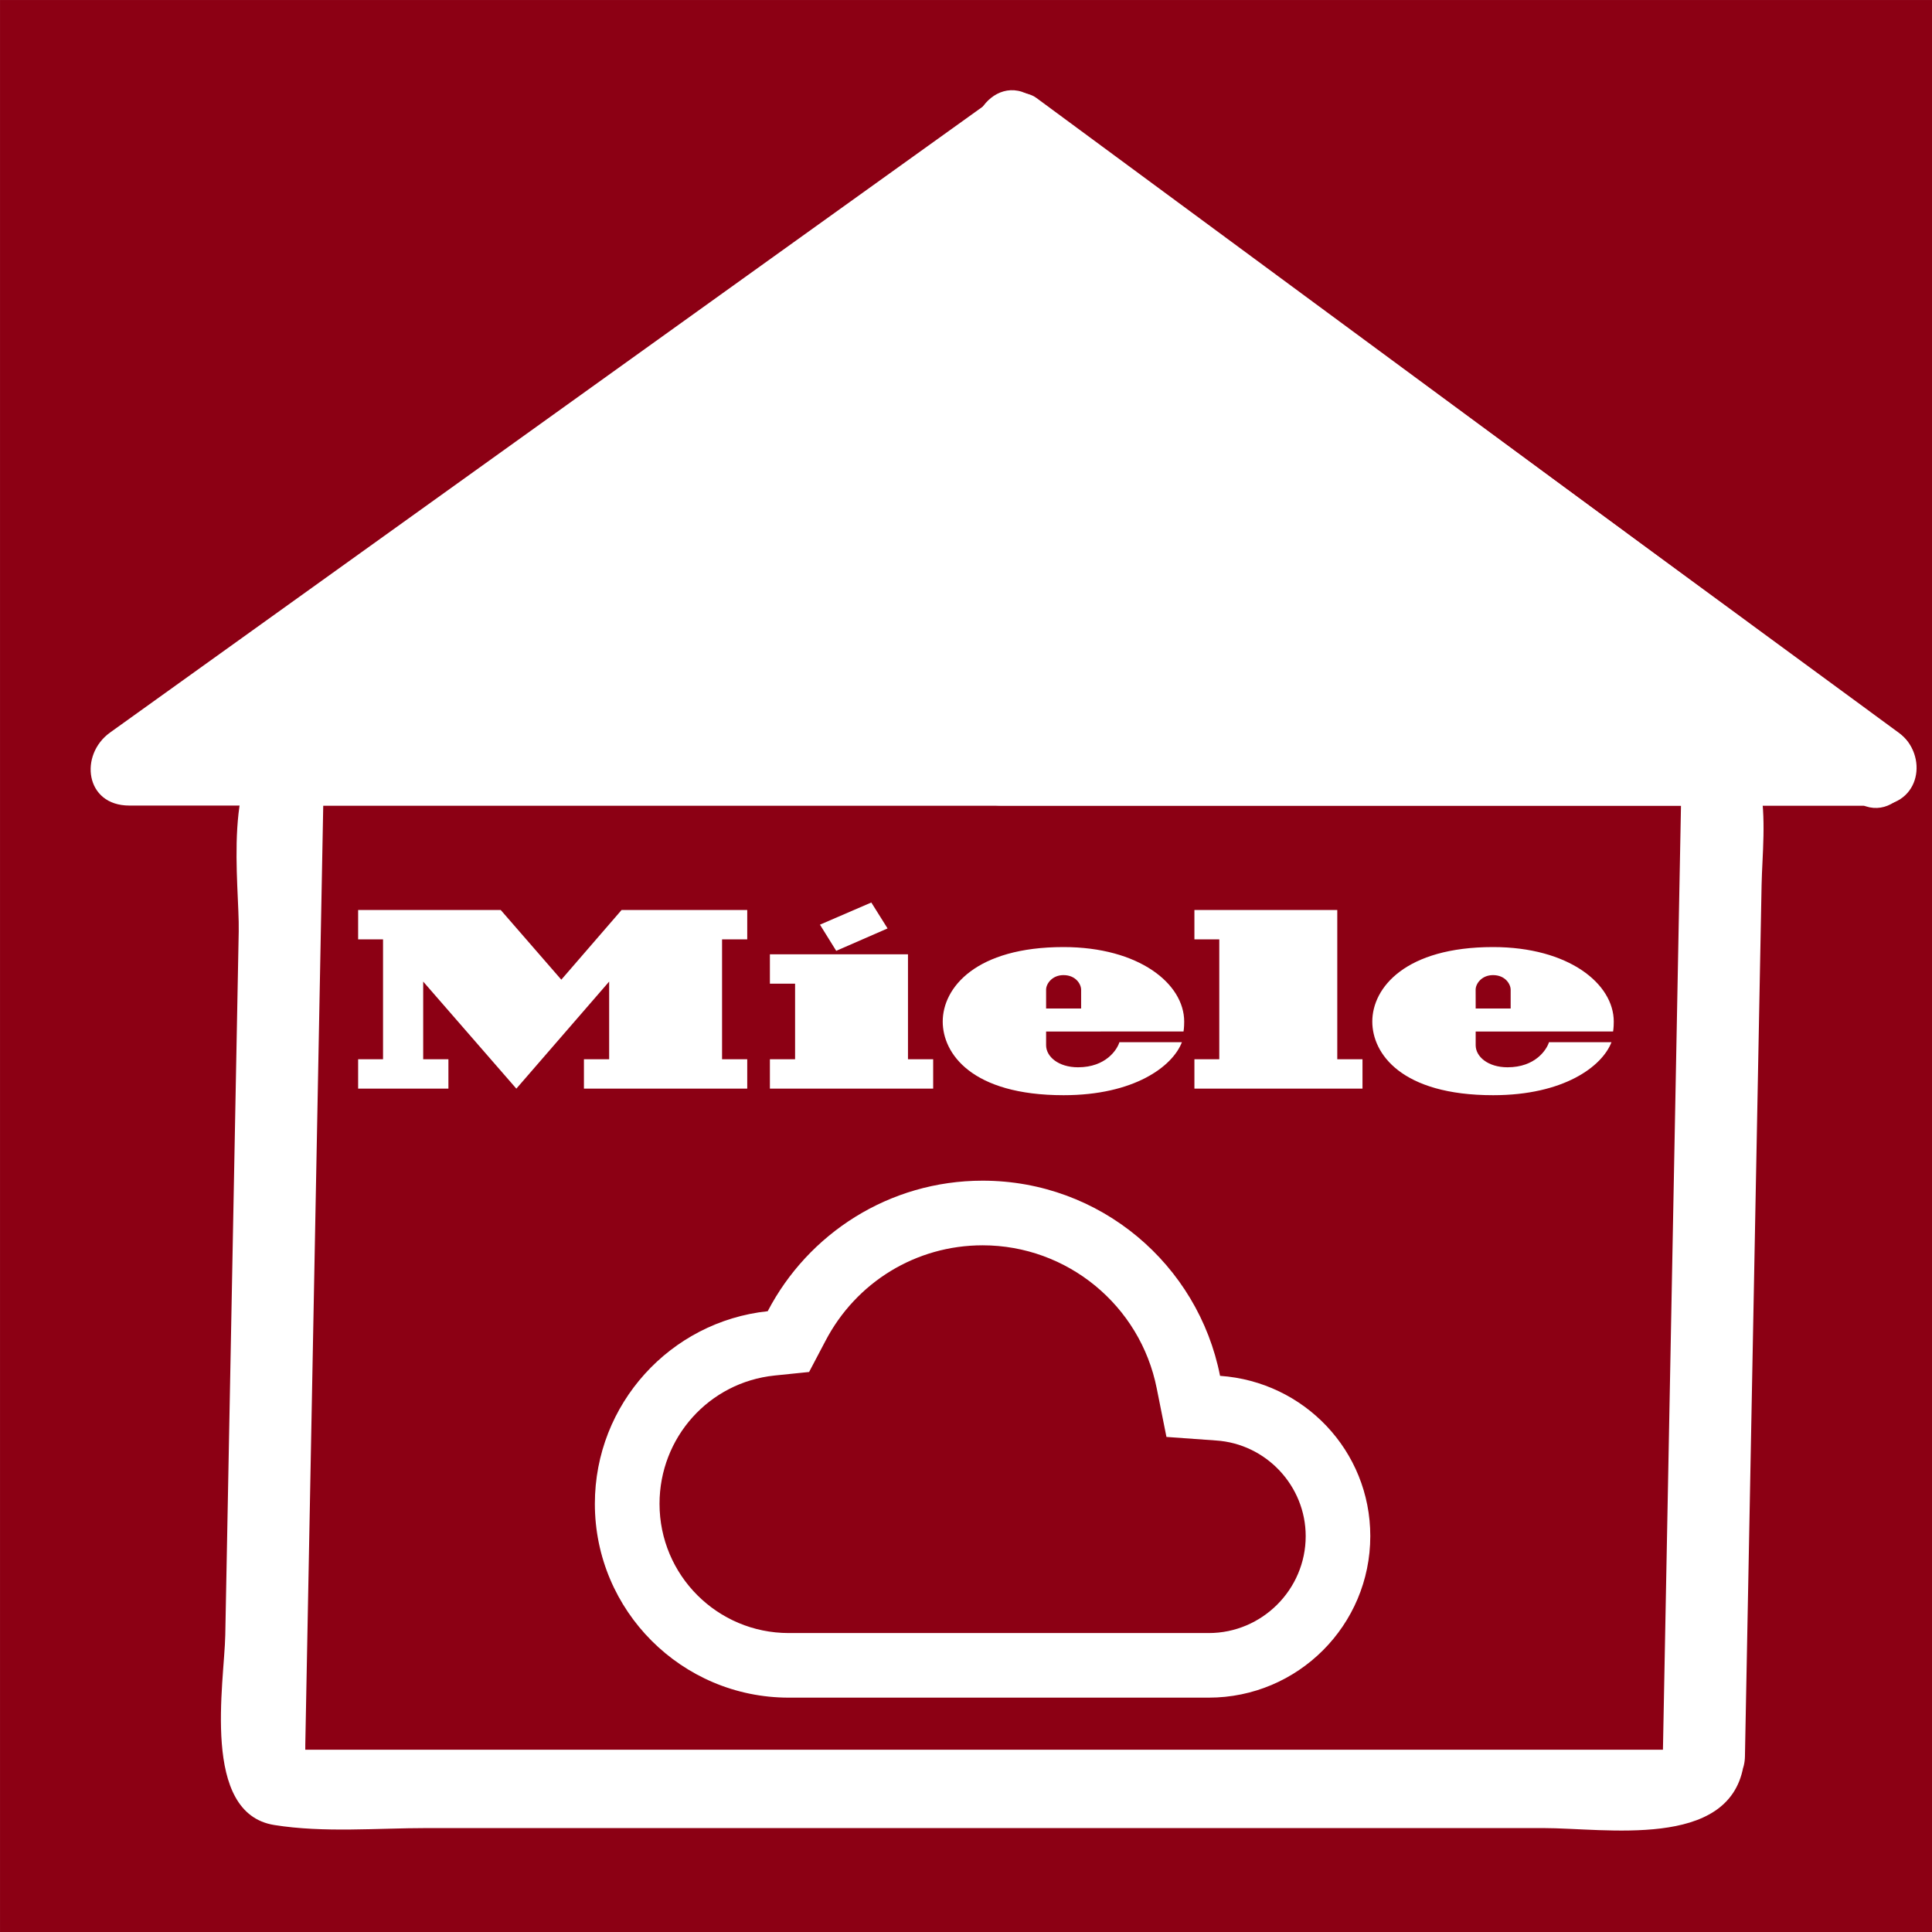
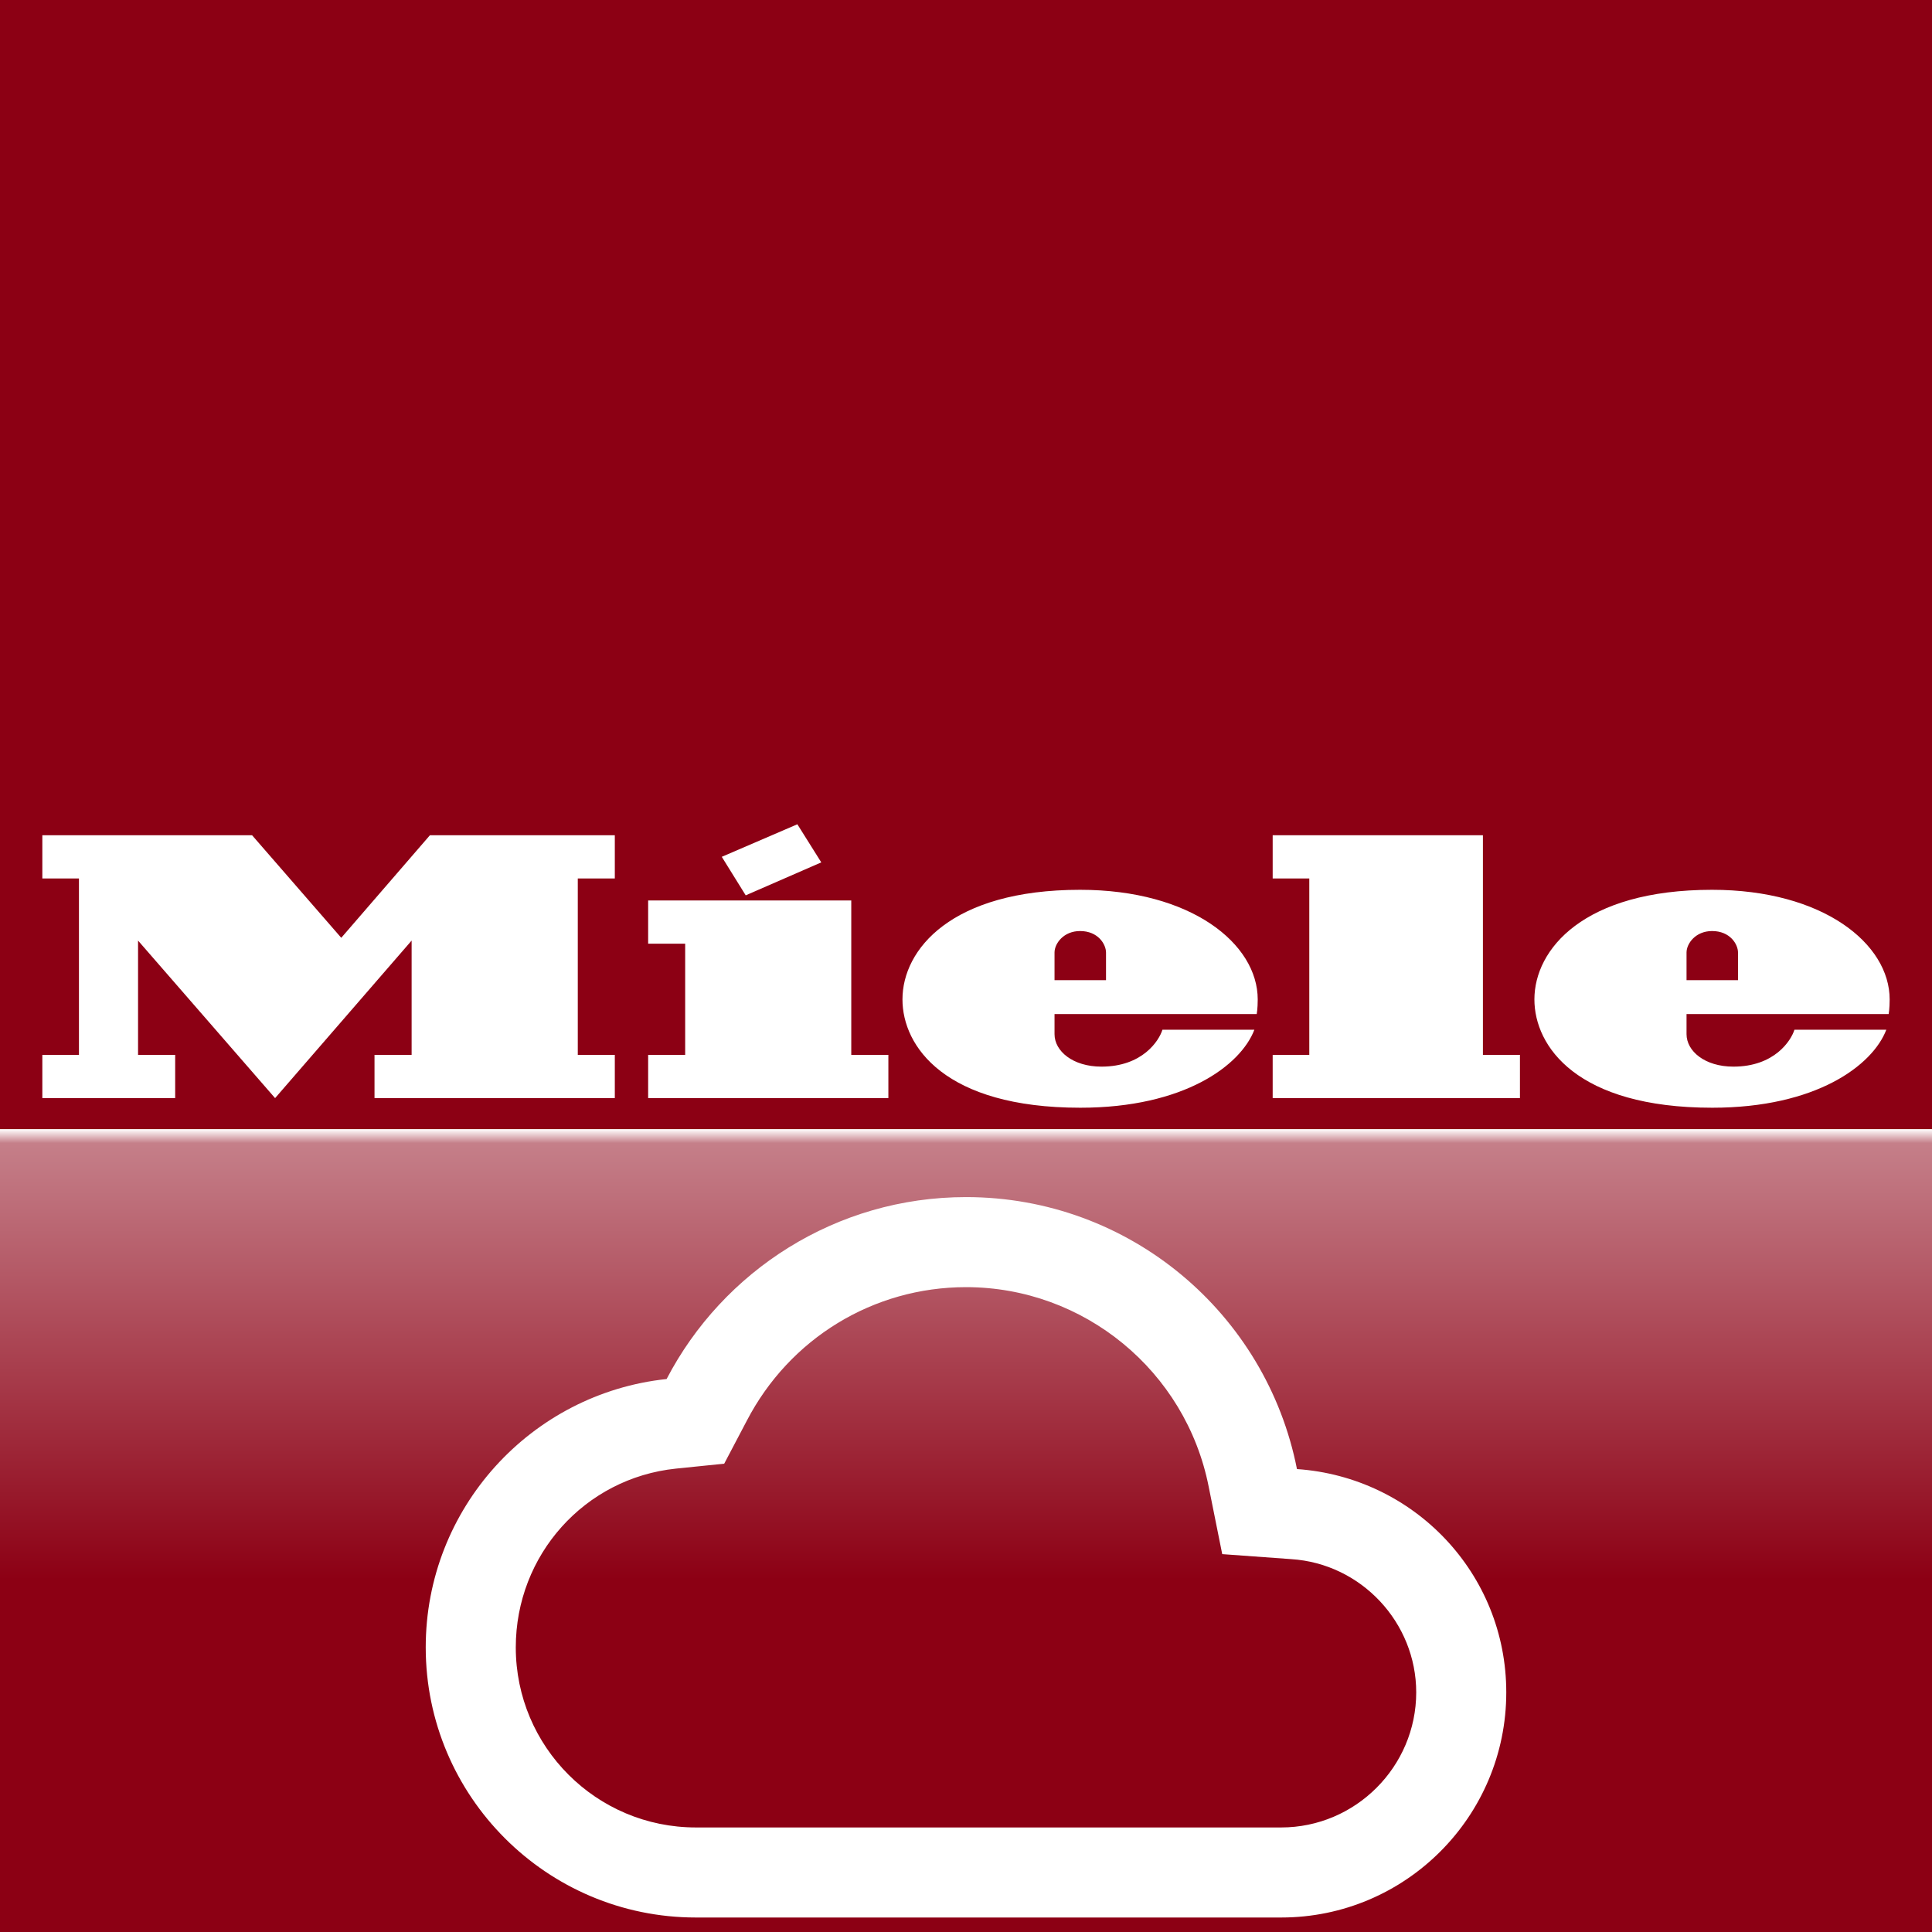
- <svg xmlns="http://www.w3.org/2000/svg" width="55mm" height="55mm" viewBox="0 0 55 55" version="1.1" id="svg848">
-   <defs id="defs842" />
-   <g id="layer1" transform="translate(-93.91961,-123.5796)">
-     <path style="fill:#8c0014;stroke-width:0.889" id="path5" d="m 93.92,178.58 h 55 v -55 H 93.92 Z" />
-     <g id="g4625" transform="matrix(0.2337827,0,-0.00426208,0.2230534,80.85623,110.6937)">
-       <g id="control_x5F_building_x5F_empty">
-         <g id="g4578">
-           <g id="g4576">
-             <path id="path4574" d="m 177.977,78.901 c 35.59,26.992 71.18,53.984 106.77,80.976 0.011,0.008 0.021,0.016 0.031,0.024 0.841,-3.106 1.683,-6.211 2.523,-9.317 -35.519,0 -71.038,0 -106.557,0 -6.449,0 -6.449,10 0,10 35.519,0 71.038,0 106.557,0 5.402,0 6.252,-6.489 2.523,-9.317 -35.59,-26.992 -71.18,-53.984 -106.77,-80.976 -0.011,-0.008 -0.021,-0.016 -0.031,-0.024 -5.141,-3.9 -10.114,4.791 -5.046,8.634 z" style="fill:#ffffff" />
-           </g>
-         </g>
-         <g id="g4586">
-           <polygon id="polygon4580" points="74.56,155.583 287.107,155.583 180.833,74.584 " style="fill:#ffffff" />
-           <g id="g4584">
-             <path id="path4582" d="M 289.631,151.266 C 254.209,124.268 218.787,97.27 183.365,70.272 c -0.003,-0.002 -0.006,-0.004 -0.008,-0.006 -1.254,-0.956 -3.794,-0.956 -5.047,0 -35.422,26.998 -70.844,53.996 -106.266,80.994 -0.003,0.002 -0.005,0.004 -0.008,0.006 -3.717,2.833 -2.888,9.317 2.523,9.317 48.627,0 97.254,0 145.882,0 22.222,0 44.444,0 66.666,0 6.448,0 6.448,-10 0,-10 -48.627,0 -97.254,0 -145.881,0 -22.222,0 -44.444,0 -66.667,0 0.841,3.106 1.683,6.211 2.523,9.317 35.422,-26.998 70.844,-53.996 106.267,-80.994 0.002,-0.002 0.005,-0.004 0.008,-0.006 -1.683,0 -3.365,0 -5.047,0 35.421,26.998 70.844,53.996 106.266,80.994 0.002,0.002 0.005,0.004 0.008,0.006 5.131,3.912 10.104,-4.78 5.047,-8.634 z" style="fill:#ffffff" />
-           </g>
-         </g>
-         <g id="g4592">
-           <g id="g4590">
-             <path id="path4588" d="m 263.679,280.616 c -0.087,0.557 1.509,0.468 -0.29,0.468 -1.179,0 -2.358,0 -3.538,0 -4.208,0 -8.417,0 -12.625,0 -13.748,0 -27.495,0 -41.243,0 -30.299,0 -60.599,0 -90.898,0 -5.97,0 -11.939,0 -17.91,0 1.289,0 0.992,1.503 0.992,-0.631 0,-1.555 0,-3.109 0,-4.664 0,-5.338 0,-10.676 0,-16.015 0,-29.691 0,-59.384 0,-89.076 0,-3.376 0,-6.752 0,-10.129 0,-1.542 -0.106,0.014 -0.874,0.014 0.691,0 1.382,0 2.073,0 9.068,0 18.137,0 27.205,0 31.417,0 62.833,0 94.25,0 11.768,0 23.534,0 35.301,0 2.583,0 5.166,0 7.749,0 1.35,0 -0.37,-0.523 -0.37,-0.692 0,0.922 0,1.844 0,2.766 0,27.49 0,54.981 0,82.472 0,12.271 0,24.544 0,36.815 0,6.448 10,6.448 10,0 0,-23.021 0,-46.042 0,-69.063 0,-14.061 0,-28.122 0,-42.183 0,-7.317 1.835,-20.115 -9.196,-20.115 -50.779,0 -101.558,0 -152.336,0 -5.911,0 -14.248,-1.429 -19.687,1.481 -6.598,3.53 -4.114,18.674 -4.114,24.562 0,29.939 0,59.878 0,89.818 0,6.114 -2.59,22.748 6.407,24.25 6.053,1.011 12.502,0.39 18.611,0.39 29.969,0 59.938,0 89.908,0 15.334,0 30.669,0 46.003,0 7.599,0 22.583,2.726 24.226,-7.81 0.982,-6.306 -8.653,-9.014 -9.644,-2.658 z" style="fill:#ffffff" />
-           </g>
-         </g>
-         <rect height="109" width="153.5" style="display:none;fill:#ffffff;stroke:#ffffff;stroke-width:7;stroke-linejoin:round;stroke-miterlimit:10" y="166.167" x="104.18" id="Haus_x5F_Block_1_" />
-         <path id="path4595" d="m 104.18,166.167 v 109 h 153.5 v -109 z m 103.654,71.947 c 0,5.368 -4.352,9.72 -9.721,9.72 h -34.56 c -5.369,0 -9.72,-4.352 -9.72,-9.72 v -34.562 c 0,-5.367 4.352,-9.72 9.72,-9.72 h 34.56 c 5.369,0 9.721,4.353 9.721,9.72 z" style="display:none;fill:#ffffff;stroke:#ffffff;stroke-width:7;stroke-linejoin:round;stroke-miterlimit:10" />
-         <path d="m 207.834,238.114 c 0,5.368 -4.352,9.72 -9.721,9.72 h -34.56 c -5.369,0 -9.72,-4.352 -9.72,-9.72 v -34.562 c 0,-5.367 4.352,-9.72 9.72,-9.72 h 34.56 c 5.369,0 9.721,4.353 9.721,9.72 z" style="display:none;fill:none;stroke:#ffffff;stroke-width:7;stroke-miterlimit:10" id="Home_2_" />
-         <polygon points="256.833,145.452 104.958,145.452 180.896,88.243 " style="display:none;fill:#ffffff;stroke:#ffffff;stroke-width:7;stroke-linejoin:round;stroke-miterlimit:10" id="DG_x5F_Block_2_" />
-       </g>
-       <g id="Ebene_1-6" />
-     </g>
-     <path style="fill:none;stroke:none;stroke-width:0.92;stroke-opacity:1" d="m 110.631,153.735 h 22.075 v 22.075 h -22.075 z" id="path994" />
-     <path style="fill:#ffffff;stroke:none;stroke-width:0.92;stroke-opacity:1" d="m 121.892,159.031 c 2.41,0 4.489,1.711 4.958,4.075 l 0.276,1.38 1.407,0.101 c 1.435,0.092 2.557,1.297 2.557,2.723 0,1.518 -1.242,2.759 -2.759,2.759 h -11.957 c -2.033,0 -3.679,-1.646 -3.679,-3.679 0,-1.886 1.407,-3.458 3.274,-3.652 l 0.984,-0.101 0.46,-0.874 c 0.874,-1.683 2.585,-2.732 4.479,-2.732 m 0,-1.84 c -2.658,0 -4.967,1.508 -6.117,3.716 -2.769,0.294 -4.921,2.64 -4.921,5.482 0,3.045 2.474,5.519 5.519,5.519 h 11.957 c 2.539,0 4.599,-2.06 4.599,-4.599 0,-2.428 -1.886,-4.397 -4.277,-4.562 -0.625,-3.173 -3.412,-5.556 -6.76,-5.556 z" id="path996" />
-     <ellipse style="opacity:1;fill:#ffffff;fill-opacity:1;stroke:none;stroke-width:1.5;stroke-miterlimit:4;stroke-dasharray:4.5, 1.5;stroke-dashoffset:0;stroke-opacity:1" id="path1010" cx="79.198" cy="126.163" rx="1.673" ry="0.446" />
-     <path style="fill:#ffffff;stroke-width:0.435" id="path7" d="m 135.929,152.945 v 0.39 c 0,0.327 0.353,0.628 0.907,0.628 0.795,0 1.114,-0.503 1.18,-0.714 0.859,0 1.536,-3.9e-4 1.779,-3.9e-4 -0.265,0.69 -1.358,1.509 -3.368,1.509 -2.62,0 -3.441,-1.188 -3.441,-2.096 0,-0.968 0.949,-2.121 3.437,-2.121 2.151,0 3.437,1.044 3.437,2.121 0,0.18 -0.019,0.282 -0.019,0.282 z m 0,-0.655 h 0.996 v -0.534 c 0,-0.161 -0.154,-0.417 -0.502,-0.417 -0.323,0 -0.495,0.245 -0.495,0.414 z m -7.299,1.445 h -0.708 v 0.836 h 4.785 v -0.836 h -0.718 v -4.25 h -4.067 v 0.836 h 0.708 z m -4.93,-0.79 v 0.39 c 0,0.327 0.354,0.628 0.908,0.628 0.795,0 1.114,-0.503 1.179,-0.714 0.86,0 1.536,-3.9e-4 1.779,-3.9e-4 -0.265,0.69 -1.359,1.509 -3.368,1.509 -2.62,0 -3.441,-1.188 -3.441,-2.096 0,-0.968 0.948,-2.121 3.437,-2.121 2.15,0 3.437,1.044 3.437,2.121 0,0.18 -0.019,0.282 -0.019,0.282 z m 0,-0.655 h 0.997 v -0.534 c 0,-0.161 -0.154,-0.417 -0.502,-0.417 -0.322,0 -0.495,0.245 -0.495,0.414 z m -4.513,-2.28 -0.463,-0.738 -1.462,0.631 0.463,0.745 z m 0.581,0.737 h -3.931 v 0.836 h 0.717 v 2.152 h -0.717 v 0.836 h 4.648 v -0.836 h -0.717 z m -8.153,-1.262 h 3.577 v 0.837 h -0.717 v 3.413 h 0.717 v 0.836 h -4.649 v -0.836 h 0.718 v -2.212 l -2.642,3.048 -2.652,-3.048 v 2.212 h 0.718 v 0.836 h -2.57 v -0.836 h 0.709 v -3.413 h -0.709 v -0.837 h 4.059 l 1.725,1.984 z" />
+ <svg xmlns="http://www.w3.org/2000/svg" xml:space="preserve" width="50mm" height="50mm" version="1.1" style="shape-rendering:geometricPrecision; text-rendering:geometricPrecision; image-rendering:optimizeQuality; fill-rule:evenodd; clip-rule:evenodd" viewBox="0 0 5000 5000">
+   <defs>
+     <style type="text/css">
+    
+     .fil0 {fill:#8C0014}
+     .fil1 {fill:white}
+     .fil2 {fill:url(#id0)}
+    
+   </style>
+     <linearGradient id="id0" gradientUnits="userSpaceOnUse" x1="2506.18" y1="4089.44" x2="2506.18" y2="2922.19">
+       <stop offset="0" style="stop-opacity:1; stop-color:#8C0014" />
+       <stop offset="0.969" style="stop-opacity:1; stop-color:#C57F89" />
+       <stop offset="1" style="stop-opacity:1; stop-color:white" />
+     </linearGradient>
+   </defs>
+   <g id="Ebene_x0020_1">
+     <polygon class="fil0" points="-250.01,-250.01 5250.01,-250.01 5250.01,5250.01 -250.01,5250.01 " />
+     <path class="fil1" d="M4364.74 2624.41l0 51.99c0,43.84 47.19,84.03 121.26,84.03 106.36,0 149.16,-67.27 157.98,-95.44 114.85,0 205.35,0 237.77,0 -35.39,92.34 -181.57,201.8 -450.48,201.8 -350.4,0 -460.25,-158.87 -460.25,-280.32 0,-129.43 127.03,-283.67 459.69,-283.67 287.73,-0.02 459.72,139.7 459.72,283.81 0,23.97 -2.59,37.8 -2.59,37.8l-523.1 0zm0 -87.72l133.24 0 0 -71.34c0,-21.58 -20.42,-55.83 -67.09,-55.83 -43.12,0 -66.15,32.79 -66.15,55.45l0 71.72zm-976.31 193.31l-94.75 0 0 111.93 639.93 0 0 -111.93 -95.83 0 0 -568.38 -544.1 0 0 111.87 94.75 0 0 456.51zm-659.32 -105.59l0 51.99c0,43.84 47.37,84.03 121.44,84.03 106.37,0 149.11,-67.27 157.79,-95.44 115.01,0 205.36,0 237.96,0 -35.39,92.34 -181.75,201.8 -450.48,201.8 -350.58,0 -460.24,-158.87 -460.24,-280.32 0,-129.43 126.65,-283.67 459.68,-283.67 287.54,-0.02 459.73,139.7 459.73,283.81 0,23.97 -2.6,37.8 -2.6,37.8l-523.28 0zm0 -87.72l133.26 0 0 -71.34c0,-21.58 -20.44,-55.83 -67.11,-55.83 -43.13,0 -66.15,32.79 -66.15,55.45l0 71.72zm-603.65 -304.86l-61.9 -98.62 -195.59 84.22 61.92 99.7 195.57 -85.3zm77.62 98.61l-525.69 0 0 111.87 95.83 0 0 287.69 -95.83 0 0 111.93 621.71 0 0 -111.93 -96.02 0 0 -399.56zm-1090.45 -168.82l478.51 0 0 111.87 -95.83 0 0 456.51 95.83 0 0 111.93 -621.91 0 0 -111.93 96.04 0 0 -295.8 -353.33 407.73 -354.65 -407.73 0 295.8 96.07 0 0 111.93 -343.79 0 0 -111.93 94.75 0 0 -456.51 -94.75 0 0 -111.87 542.81 0 230.79 265.41 229.46 -265.41z" />
+     <rect class="fil2" x="-246.78" y="2922.19" width="5505.93" height="1167.25" />
+     <path class="fil1" d="M2500.09 3331.13c305.15,0 568.6,216.84 627.95,516.22l35.07 174.73 178.23 12.92c181.76,11.53 323.82,164.28 323.82,344.78 0,192.4 -157.26,349.66 -349.47,349.66l-1514.78 0c-257.45,0 -466.07,-208.61 -466.07,-466.07 0,-239.01 178.23,-438.19 414.76,-462.64l124.65 -12.73 58.32 -110.88c110.66,-213.13 327.48,-345.99 567.52,-345.99zm0 -233.06c-336.74,0 -629.33,191.19 -774.93,470.85 -350.73,37.18 -623.39,334.28 -623.39,694.45 0.01,385.58 313.55,699.13 699.14,699.13l1514.78 0c321.55,0 582.54,-261.17 582.54,-582.72 0,-307.6 -238.83,-556.88 -541.7,-577.84 -79.23,-402.04 -432.41,-703.87 -856.44,-703.87z" />
  </g>
</svg>
